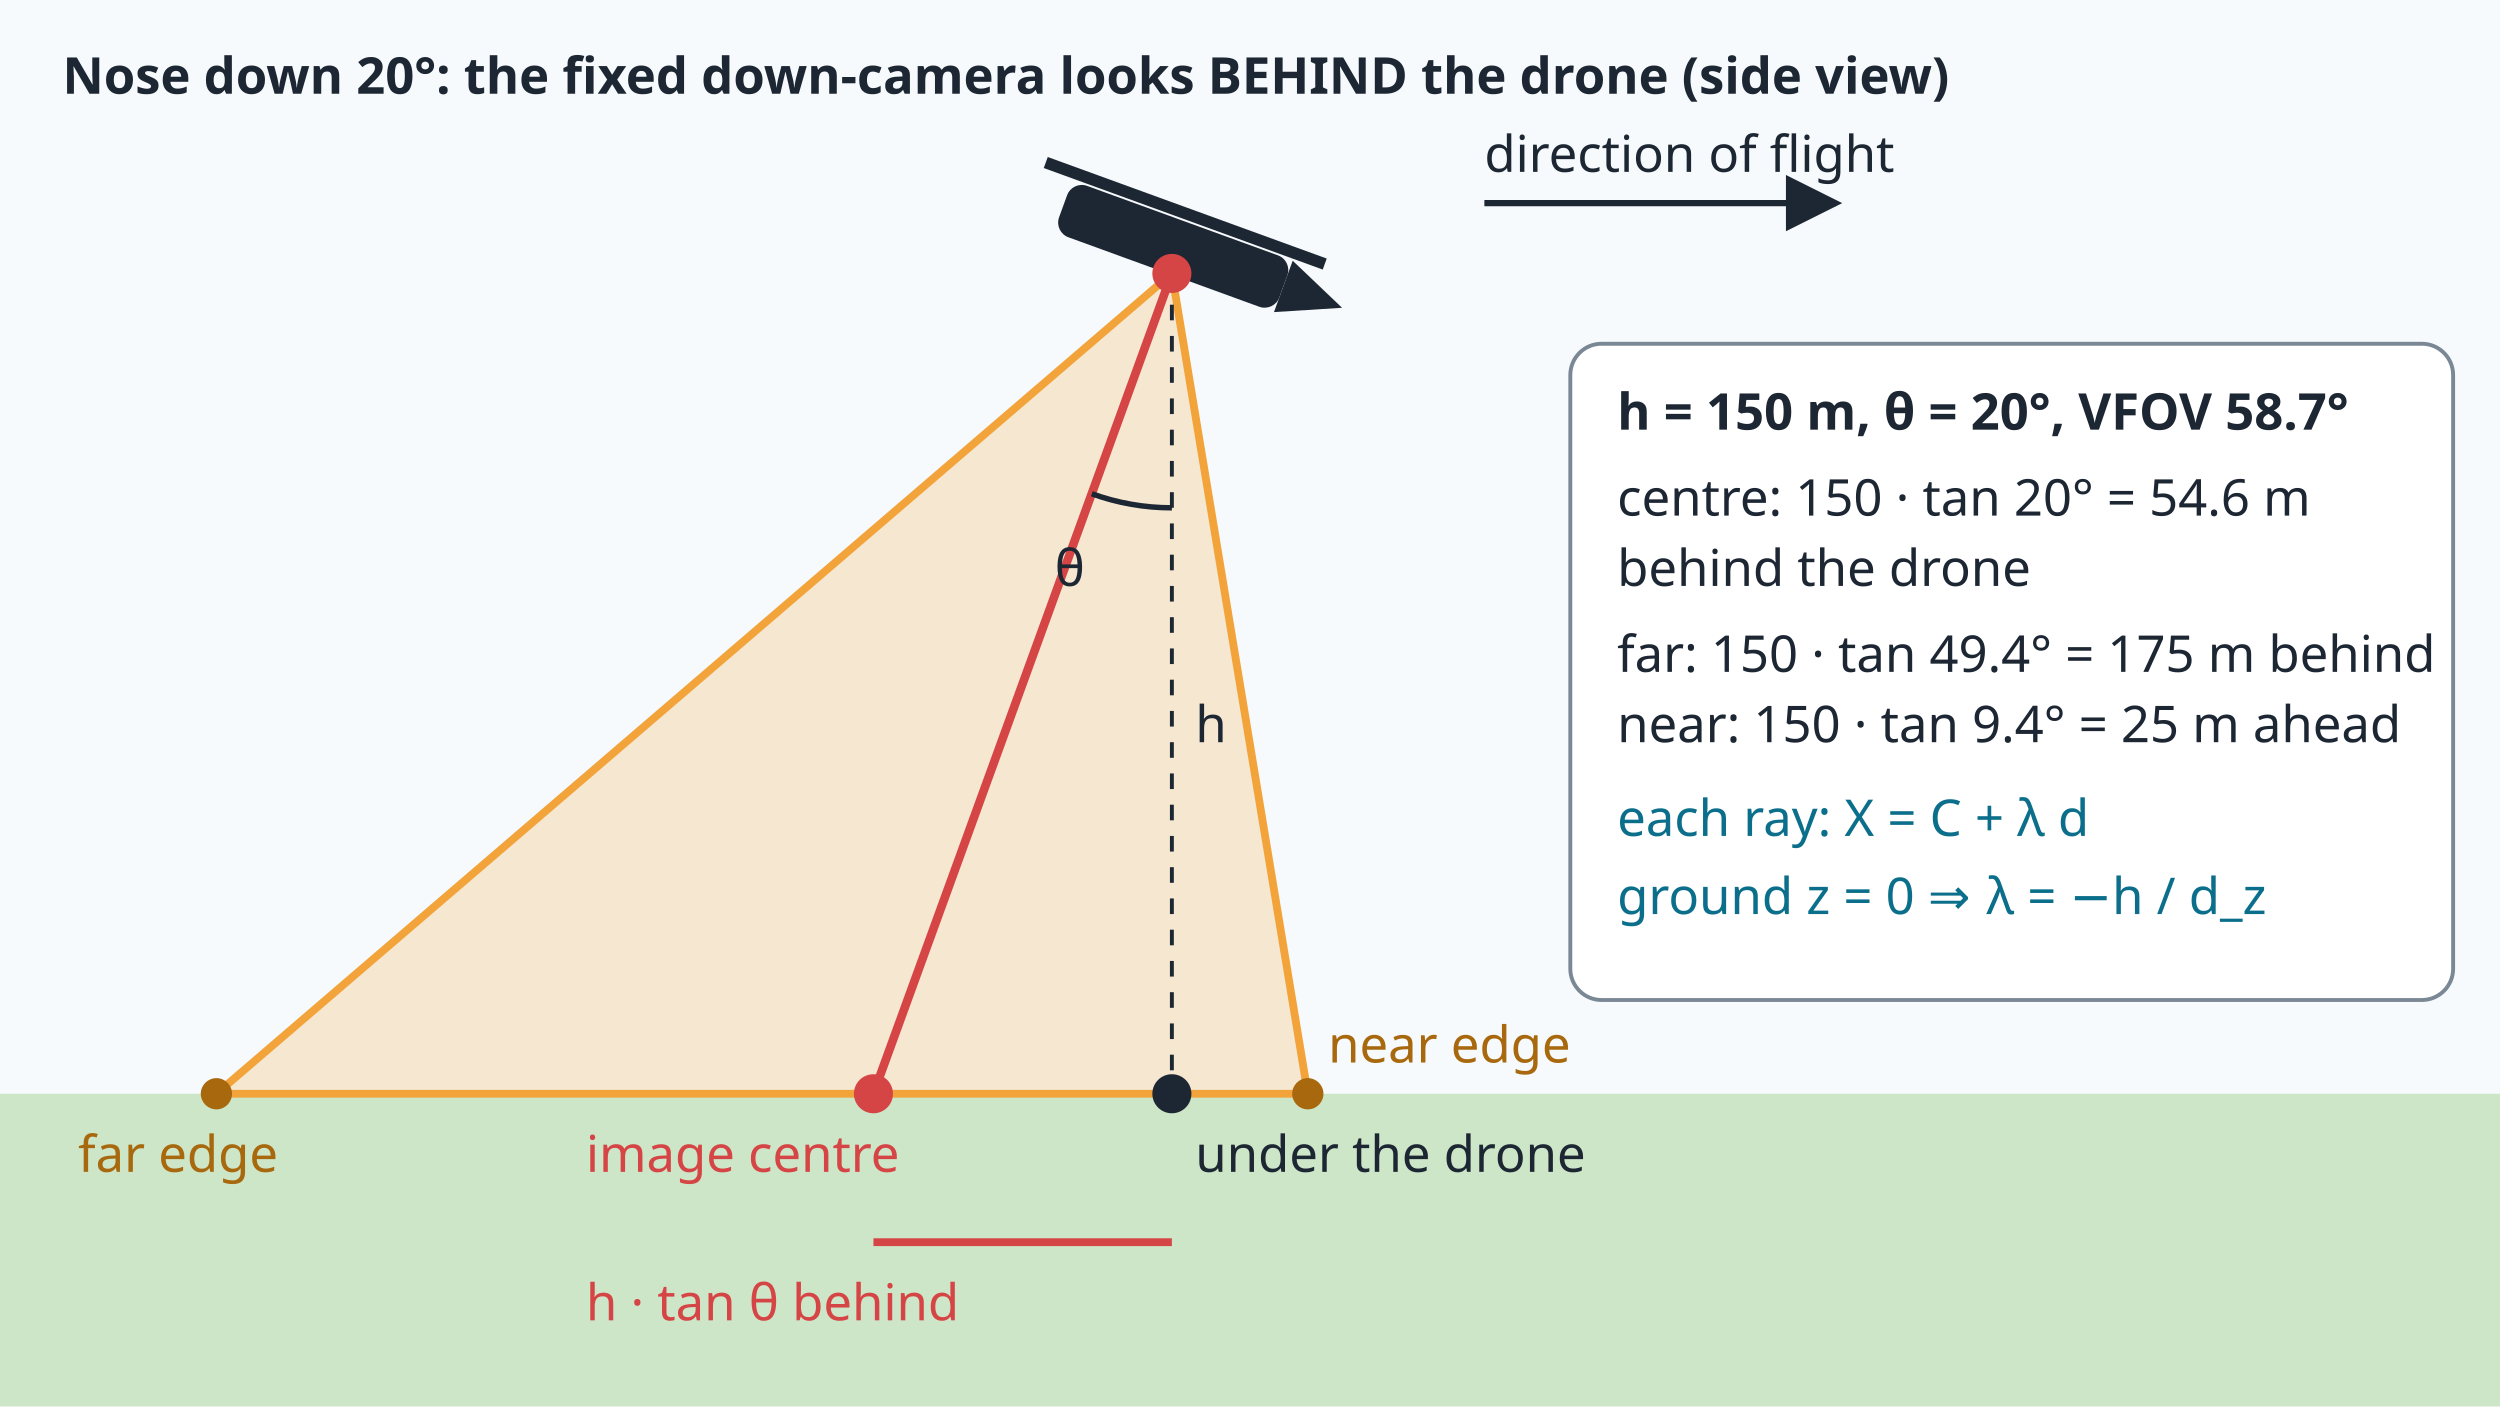
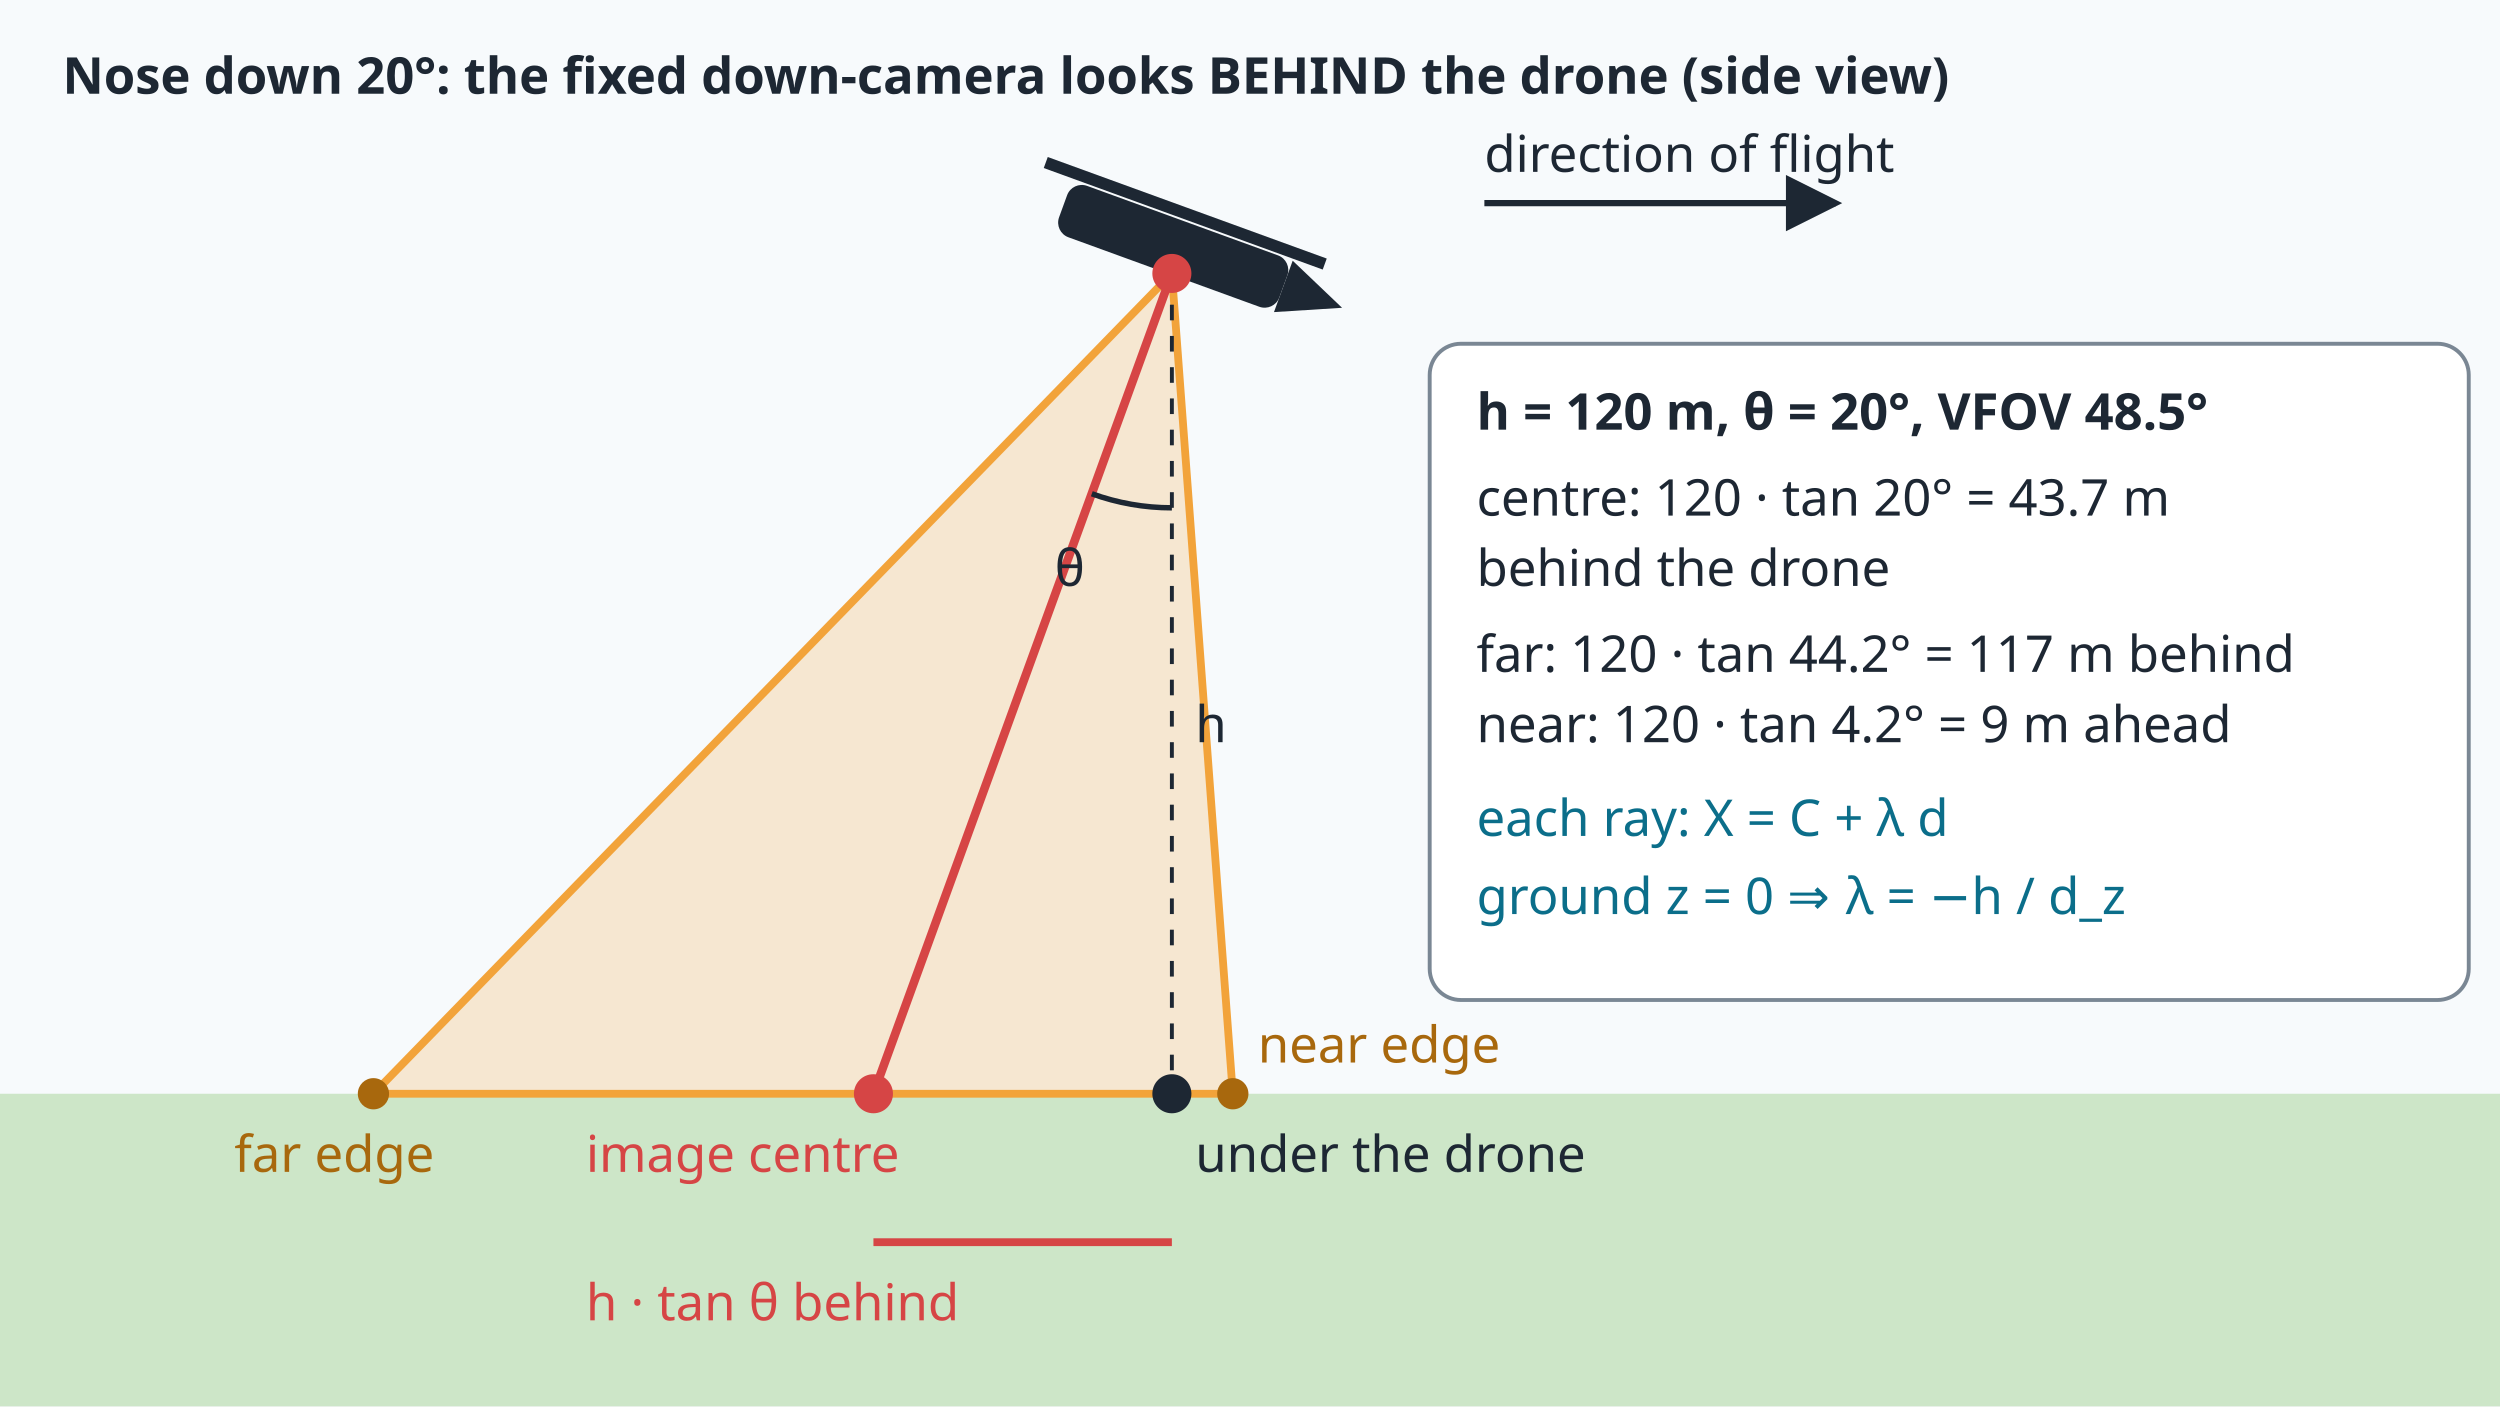
<svg xmlns="http://www.w3.org/2000/svg" viewBox="0 0 640 360" width="640" height="360" font-family="sans-serif" font-size="13">
  <defs>
    <marker id="ar" markerWidth="9" markerHeight="9" refX="8" refY="4.5" orient="auto">
      <path d="M0 0 L9 4.5 L0 9 z" fill="#1d2733" />
    </marker>
  </defs>
  <rect width="640" height="360" fill="#f7fafc" />
  <text x="16" y="24" fill="#1d2733" font-weight="bold">Nose down 20°: the fixed down-camera looks BEHIND the drone (side view)</text>
  <rect x="0" y="280" width="640" height="80" fill="#cde6c8" />
-   <polygon points="300,70 55.4,280 334.8,280" fill="#f2a33a" fill-opacity="0.22" stroke="#f2a33a" stroke-width="2" />
+   <polygon points="300,70 95.6,280 315.6,280" fill="#f2a33a" fill-opacity="0.22" stroke="#f2a33a" stroke-width="2" />
  <line x1="300" y1="70" x2="300" y2="280" stroke="#1d2733" stroke-dasharray="4 4" />
  <line x1="300" y1="70" x2="223.6" y2="280" stroke="#d64545" stroke-width="2.2" />
  <path d="M300 130 A60 60 0 0 1 279.5 126.4" fill="none" stroke="#1d2733" stroke-width="1.4" />
  <text x="270" y="150" fill="#1d2733">θ</text>
  <g transform="rotate(20 300 64)">
    <rect x="270" y="56" width="60" height="14" rx="4" fill="#1d2733" />
    <polygon points="330,56 346,63 330,70" fill="#1d2733" />
    <line x1="262" y1="54" x2="338" y2="54" stroke="#1d2733" stroke-width="3" />
  </g>
  <circle cx="300" cy="70" r="5" fill="#d64545" />
  <line x1="380" y1="52" x2="470" y2="52" stroke="#1d2733" stroke-width="1.6" marker-end="url(#ar)" />
  <text x="380" y="44" fill="#1d2733">direction of flight</text>
  <circle cx="300" cy="280" r="5" fill="#1d2733" />
  <circle cx="223.6" cy="280" r="5" fill="#d64545" />
-   <circle cx="55.4" cy="280" r="4" fill="#a8680d" />
-   <circle cx="334.8" cy="280" r="4" fill="#a8680d" />
+   <circle cx="95.6" cy="280" r="4" fill="#a8680d" />
+   <circle cx="315.6" cy="280" r="4" fill="#a8680d" />
  <text x="306" y="300" fill="#1d2733">under the drone</text>
  <text x="150" y="300" fill="#d64545">image centre</text>
-   <text x="20" y="300" fill="#a8680d">far edge</text>
-   <text x="340" y="272" fill="#a8680d">near edge</text>
+   <text x="60" y="300" fill="#a8680d">far edge</text>
+   <text x="322" y="272" fill="#a8680d">near edge</text>
  <line x1="223.6" y1="318" x2="300" y2="318" stroke="#d64545" stroke-width="2" />
  <text x="150" y="338" fill="#d64545">h · tan θ behind</text>
  <text x="306" y="190" fill="#1d2733">h</text>
-   <rect x="402" y="88" width="226" height="168" rx="8" fill="#ffffff" stroke="#7a8794" />
-   <text x="414" y="110" fill="#1d2733" font-weight="bold">h = 150 m, θ = 20°, VFOV 58.7°</text>
-   <text x="414" y="132" fill="#1d2733">centre: 150 · tan 20° = 54.6 m</text>
-   <text x="414" y="150" fill="#1d2733">behind the drone</text>
-   <text x="414" y="172" fill="#1d2733">far: 150 · tan 49.4° = 175 m behind</text>
-   <text x="414" y="190" fill="#1d2733">near: 150 · tan 9.4° = 25 m ahead</text>
-   <text x="414" y="214" fill="#0b6e8a">each ray:  X = C + λ d</text>
-   <text x="414" y="234" fill="#0b6e8a">ground z = 0  ⇒  λ = −h / d_z</text>
+   <rect x="366" y="88" width="266" height="168" rx="8" fill="#ffffff" stroke="#7a8794" />
+   <text x="378" y="110" fill="#1d2733" font-weight="bold">h = 120 m, θ = 20°, VFOV 48.5°</text>
+   <text x="378" y="132" fill="#1d2733">centre: 120 · tan 20° = 43.7 m</text>
+   <text x="378" y="150" fill="#1d2733">behind the drone</text>
+   <text x="378" y="172" fill="#1d2733">far: 120 · tan 44.2° = 117 m behind</text>
+   <text x="378" y="190" fill="#1d2733">near: 120 · tan 4.2° = 9 m ahead</text>
+   <text x="378" y="214" fill="#0b6e8a">each ray:  X = C + λ d</text>
+   <text x="378" y="234" fill="#0b6e8a">ground z = 0  ⇒  λ = −h / d_z</text>
</svg>
